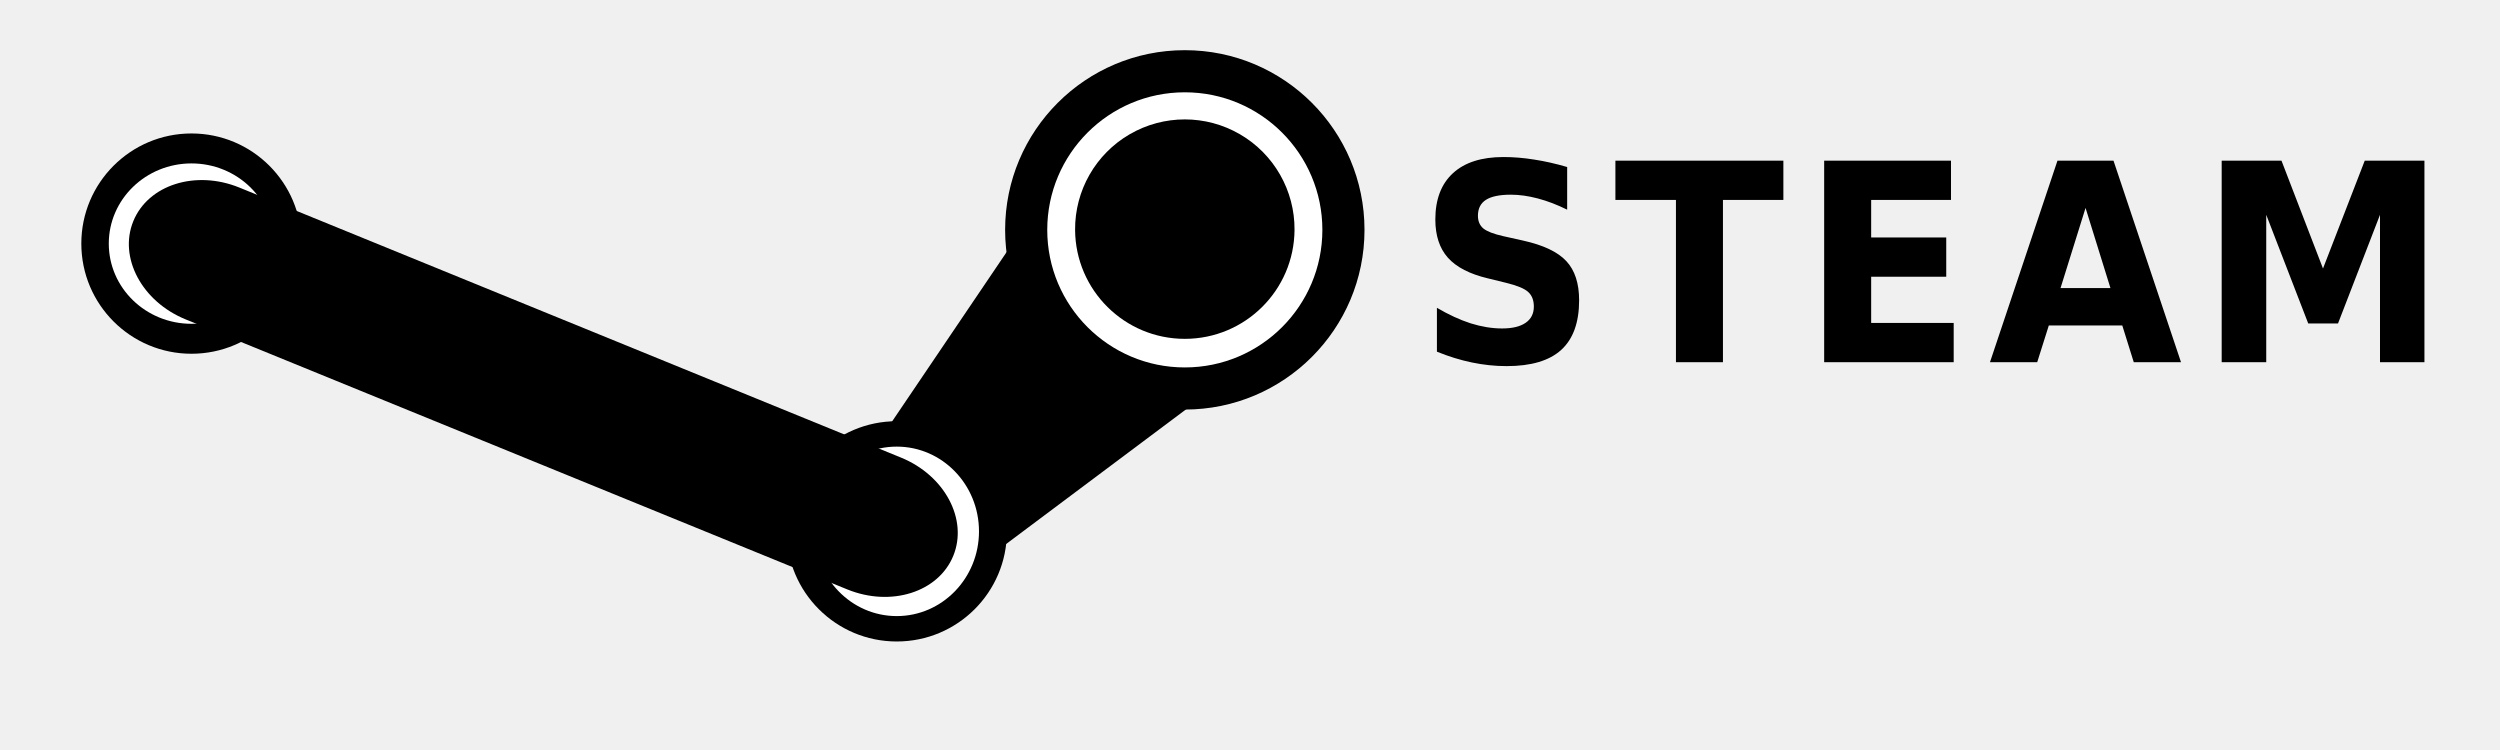
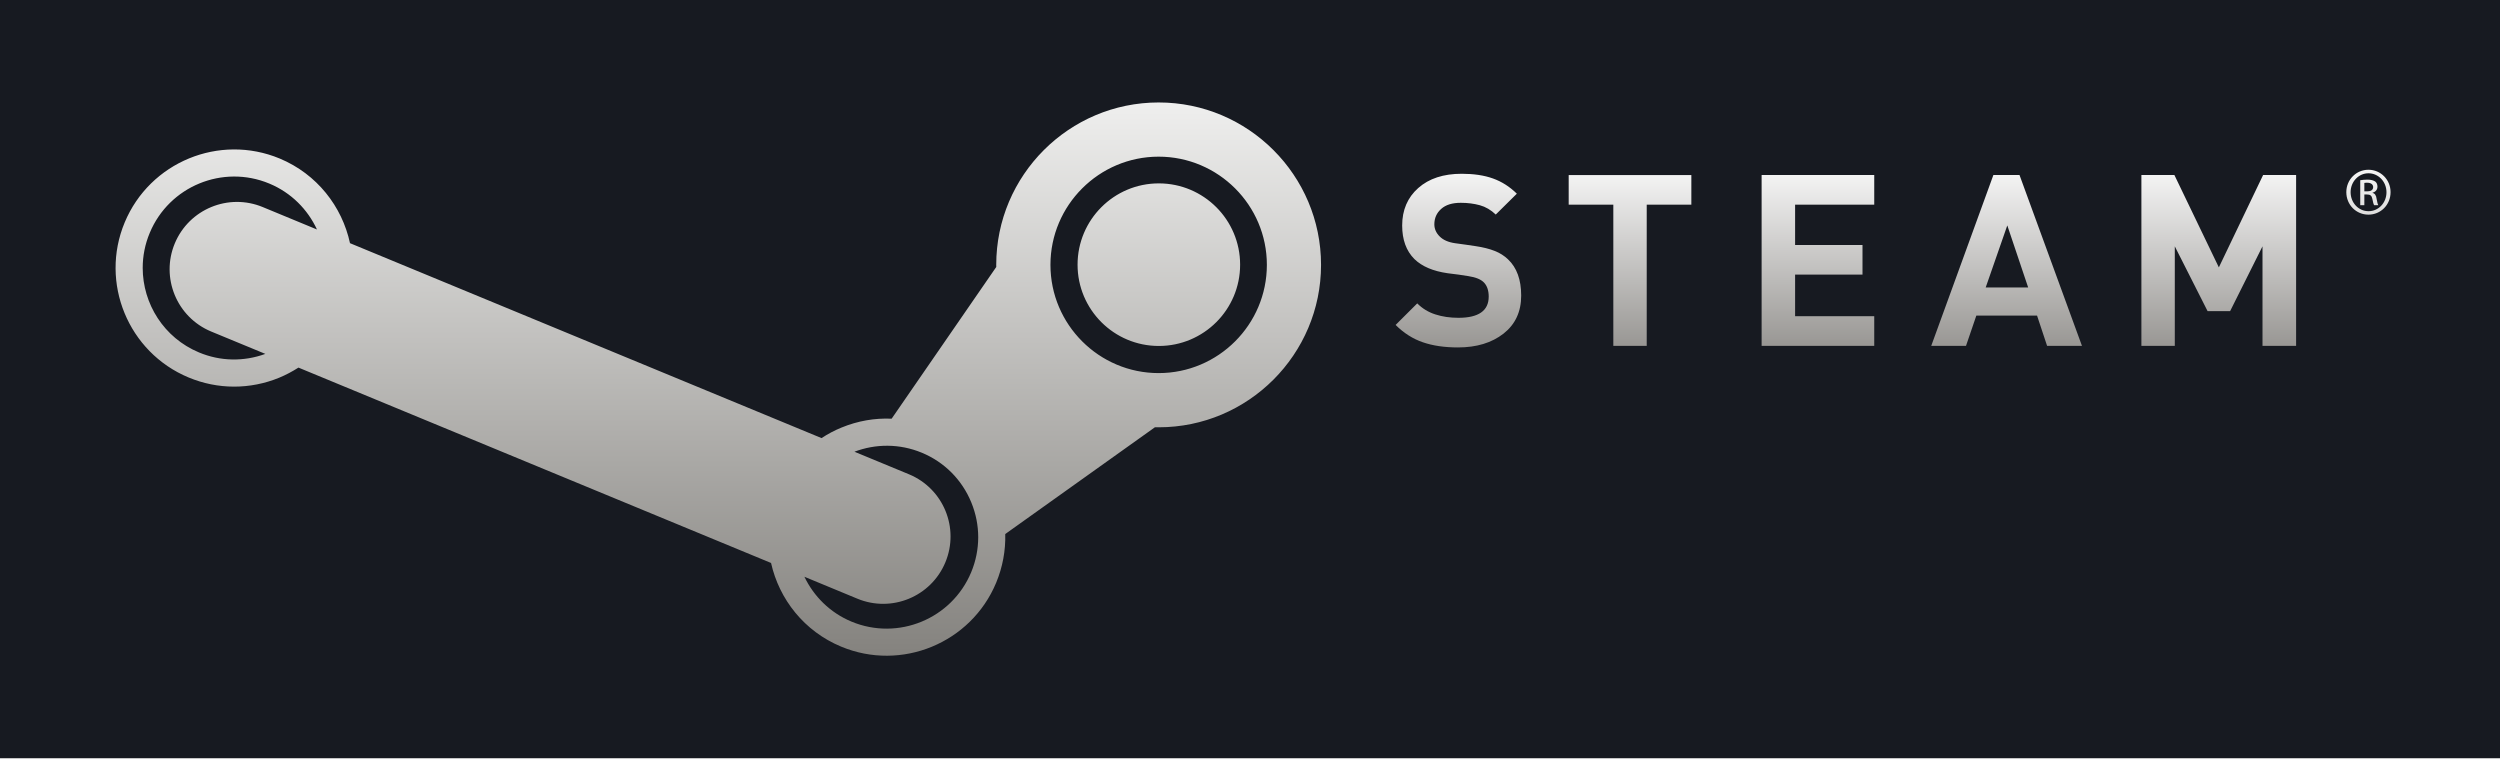
- <svg xmlns="http://www.w3.org/2000/svg" width="400" height="120" version="1.1" id="svg48546">
-   <defs id="defs48550" />
-   <path d="m163.3 37.019-23.008 34.023 18.847 17.378 39.897-29.861-35.736-21.54Z" style="fill:#000000;fill-opacity:1;fill-rule:evenodd;stroke:none" id="path48524" />
-   <g transform="matrix(.97293 0 0 .97293 3.418 1.244)" id="g48532">
-     <circle r="29.55" cy="36.524" cx="191.331" style="opacity:1;fill:#000000;fill-opacity:1;stroke:none;stroke-width:0.2;stroke-miterlimit:4;stroke-dasharray:none;stroke-opacity:1" id="circle48526" />
-     <path style="opacity:1;fill:#ffffff;fill-opacity:1;fill-rule:evenodd;stroke:none;stroke-width:7.533;stroke-linecap:round;stroke-linejoin:bevel;stroke-miterlimit:4;stroke-dasharray:none;stroke-dashoffset:0;stroke-opacity:1" d="M213.954 36.524a22.623 22.623 0 1 1-45.246 0 22.623 22.623 0 1 1 45.246 0z" id="path48528" />
-     <path style="fill:#000000;fill-opacity:1;fill-rule:evenodd;stroke:none" d="M209.375 36.536a18.044 18.044 0 0 1-36.087 0 18.044 18.044 0 1 1 36.087 0z" id="path48530" />
-   </g>
-   <path style="fill:#000000;fill-opacity:1;fill-rule:evenodd;stroke:none;stroke-width:5.538;stroke-linecap:round;stroke-linejoin:bevel;stroke-miterlimit:4;stroke-dasharray:none;stroke-dashoffset:0;stroke-opacity:1" d="M161.105 85.016a17.623 17.623 0 1 1-35.246 0 17.623 17.623 0 1 1 35.246 0z" id="path48534" />
-   <path style="fill:#ffffff;fill-opacity:1;fill-rule:evenodd;stroke:none;stroke-width:5.538;stroke-linecap:round;stroke-linejoin:bevel;stroke-miterlimit:4;stroke-dasharray:none;stroke-dashoffset:0;stroke-opacity:1" d="M156.64 85.016a13.157 13.557 0 0 1-26.316 0 13.157 13.557 0 1 1 26.315 0z" id="path48536" />
-   <path style="fill:#000000;fill-opacity:1;fill-rule:evenodd;stroke:none;stroke-width:5.538;stroke-linecap:round;stroke-linejoin:bevel;stroke-miterlimit:4;stroke-dasharray:none;stroke-dashoffset:0;stroke-opacity:1;color:#000;clip-rule:nonzero;display:inline;overflow:visible;visibility:visible;opacity:1;isolation:auto;mix-blend-mode:normal;color-interpolation:sRGB;color-interpolation-filters:linearRGB;solid-color:#000;solid-opacity:1;filter-blend-mode:normal;filter-gaussianBlur-deviation:0;color-rendering:auto;image-rendering:auto;shape-rendering:auto;text-rendering:auto;enable-background:accumulate" d="M48.259 38.977a17.623 17.623 0 1 1-35.247 0 17.623 17.623 0 1 1 35.247 0z" id="path48538" />
-   <path d="M43.866 38.977a13.23 12.83 0 1 1-26.461 0 13.23 12.83 0 1 1 26.46 0z" style="color:#000;clip-rule:nonzero;display:inline;overflow:visible;visibility:visible;opacity:1;isolation:auto;mix-blend-mode:normal;color-interpolation:sRGB;color-interpolation-filters:linearRGB;solid-color:#000;solid-opacity:1;fill:#ffffff;fill-opacity:1;fill-rule:evenodd;stroke:none;stroke-width:5.538;stroke-linecap:round;stroke-linejoin:bevel;stroke-miterlimit:4;stroke-dasharray:none;stroke-dashoffset:0;stroke-opacity:1;color-rendering:auto;image-rendering:auto;shape-rendering:auto;text-rendering:auto;enable-background:accumulate" id="path48540" />
-   <rect width="141.701" height="22.776" rx="13.681" x="33.12" y="13.314" transform="rotate(22.201)" style="fill:#000000;fill-opacity:1;fill-rule:evenodd;stroke:none" id="rect48542" />
-   <path d="M250.747 26.723v6.824q-2.403-1.187-4.688-1.792-2.285-.605-4.316-.605-2.696 0-3.985.82-1.289.822-1.289 2.55 0 1.295.86 2.03.879.712 3.164 1.23l3.203.713q4.863 1.08 6.914 3.283 2.05 2.203 2.05 6.263 0 5.335-2.87 7.948-2.852 2.592-8.73 2.592-2.774 0-5.567-.584-2.793-.583-5.586-1.727v-7.02q2.793 1.642 5.39 2.484 2.618.821 5.04.821 2.46 0 3.769-.907 1.309-.907 1.309-2.592 0-1.512-.899-2.332-.879-.82-3.535-1.469l-2.91-.713q-4.375-1.036-6.406-3.304-2.012-2.268-2.012-6.112 0-4.816 2.812-7.408 2.813-2.591 8.086-2.591 2.403 0 4.942.41 2.539.389 5.254 1.188zM258.465 25.708h26.875v6.284h-9.668v25.96h-7.52v-25.96h-9.687v-6.284zM291.867 25.708h20.293v6.284h-12.773v6.005h12.012v6.284h-12.012v7.387h13.203v6.284h-20.723V25.708zM339.567 52.078h-11.758l-1.856 5.874h-7.558l10.8-32.244h8.965l10.801 32.244h-7.559l-1.835-5.874zm-9.883-5.983h7.988l-3.984-12.828-4.004 12.828zM355.469 25.708h9.57l6.64 17.256 6.68-17.256h9.551v32.244h-7.11V34.368l-6.718 17.386h-4.766l-6.718-17.386v23.584h-7.13V25.708z" style="font-style:normal;font-variant:normal;font-weight:700;font-stretch:normal;font-size:medium;line-height:125%;font-family:sans-serif;-inkscape-font-specification:'sans-serif Bold';letter-spacing:2.797px;word-spacing:0;fill:#000000;fill-opacity:1;stroke:none;stroke-width:1px;stroke-linecap:butt;stroke-linejoin:miter;stroke-opacity:1" id="path48544" />
+ <svg xmlns="http://www.w3.org/2000/svg" version="1.1" viewBox="0 0 122 37">
+   <defs>
+     <linearGradient id="a" x2="50%" x1="50%" y2="100%">
+       <stop stop-color="#F6F6F6" offset="0" />
+       <stop stop-color="#989693" offset="1" />
+     </linearGradient>
+     <linearGradient id="b" x2="50%" x1="50%" y2="100%">
+       <stop stop-color="#EFEFEE" offset="0" />
+       <stop stop-color="#84827E" offset="1" />
+     </linearGradient>
+   </defs>
+   <path d="m5 0h117v37h-122v-37h5z" fill="#171A21" />
+   <path d="m73.372 16.281c-0.578 0.45-1.316 0.674-2.223 0.674-0.654 0-1.226-0.083-1.715-0.252-0.486-0.167-0.93-0.448-1.328-0.846l1.055-1.052c0.248 0.249 0.542 0.429 0.883 0.538 0.34 0.111 0.716 0.166 1.13 0.166 0.982 0 1.475-0.347 1.475-1.035 0-0.291-0.075-0.517-0.223-0.678-0.148-0.16-0.406-0.266-0.774-0.322l-0.469-0.072-0.539-0.068c-0.712-0.103-1.253-0.332-1.62-0.691-0.399-0.397-0.598-0.944-0.598-1.637 0-0.756 0.262-1.368 0.784-1.83 0.524-0.465 1.23-0.696 2.123-0.696 0.582 0 1.09 0.074 1.519 0.228 0.431 0.153 0.821 0.401 1.17 0.744l-1.029 1.018c-0.236-0.225-0.494-0.377-0.778-0.455-0.285-0.078-0.593-0.118-0.931-0.118-0.414 0-0.732 0.098-0.954 0.298-0.223 0.199-0.334 0.449-0.334 0.753 0 0.218 0.086 0.416 0.257 0.588 0.173 0.175 0.426 0.287 0.762 0.334l0.502 0.069 0.482 0.071c0.374 0.055 0.687 0.134 0.941 0.235 0.254 0.099 0.471 0.238 0.65 0.41 0.43 0.405 0.644 0.995 0.644 1.77 0 0.789-0.289 1.406-0.862 1.856zm6.988-6.292v6.89h-1.63v-6.89h-2.178v-1.447h5.986v1.447h-2.178zm5.607 6.889v-8.337h5.496v1.447h-3.862v1.967h3.289v1.447h-3.289v2.029h3.862v1.447h-5.496zm13.931 0l-0.49-1.477h-2.963l-0.504 1.477h-1.697l3.033-8.337h1.275l3.048 8.337h-1.702zm-1.942-5.878l-1.054 3.028h2.072l-1.018-3.028zm12.454 5.878v-4.857l-1.58 3.162h-1.1l-1.6-3.162v4.857h-1.63v-8.337h1.61l2.17 4.507 2.16-4.507h1.61v8.337h-1.64zm5.17-8.594c0.6 0 1.08 0.486 1.08 1.094 0 0.617-0.48 1.097-1.08 1.097s-1.08-0.48-1.08-1.097c0-0.608 0.48-1.094 1.08-1.094zm0 0.172c-0.48 0-0.87 0.411-0.87 0.922 0 0.52 0.39 0.928 0.87 0.928 0.49 0.005 0.88-0.408 0.88-0.923 0-0.516-0.39-0.927-0.88-0.927zm-0.2 1.559h-0.2v-1.22c0.1-0.014 0.2-0.029 0.35-0.029 0.18 0 0.3 0.039 0.38 0.092 0.07 0.054 0.11 0.136 0.11 0.253 0 0.161-0.11 0.256-0.24 0.296v0.009c0.11 0.019 0.18 0.117 0.2 0.296 0.03 0.19 0.06 0.264 0.08 0.303h-0.2c-0.03-0.039-0.06-0.151-0.09-0.311-0.03-0.156-0.1-0.213-0.26-0.213h-0.13v0.524zm0-0.677h0.14c0.16 0 0.29-0.057 0.29-0.208 0-0.107-0.08-0.213-0.29-0.213-0.07 0-0.11 0.004-0.14 0.01v0.411z" fill="url(#a)" />
+   <path d="m56.542 5c-4.371 0-7.926 3.555-7.926 7.925 0 0.035 0 0.07 0.002 0.103l-5.106 7.404c-0.827-0.036-1.657 0.108-2.444 0.432-0.347 0.141-0.672 0.315-0.977 0.515l-23.011-9.512c-0.387-1.791-1.612-3.372-3.428-4.13-2.945-1.226-6.339 0.172-7.567 3.118-1.227 2.944 0.172 6.338 3.117 7.565 1.426 0.594 2.998 0.597 4.428 0.01 0.329-0.136 0.639-0.304 0.935-0.491l23.062 9.534c0.398 1.774 1.618 3.332 3.418 4.081 2.945 1.229 6.34-0.171 7.566-3.113 0.318-0.768 0.467-1.575 0.445-2.38l7.306-5.212c0.06 0.002 0.12 0.003 0.18 0.003 4.371 0 7.925-3.557 7.925-7.927s-3.554-7.925-7.925-7.925m-46.831 12.199c-1.712-0.713-2.747-2.376-2.747-4.126 0-0.572 0.11-1.151 0.344-1.709 0.945-2.273 3.564-3.352 5.835-2.406 1.072 0.446 1.871 1.264 2.325 2.241l-2.641-1.092c-1.674-0.697-3.598 0.095-4.297 1.77-0.697 1.676 0.096 3.602 1.77 4.299l2.649 1.094c-1.055 0.385-2.197 0.365-3.238-0.071m37.681 10.731c-0.949 2.272-3.565 3.351-5.839 2.405-1.049-0.437-1.841-1.236-2.298-2.189l2.58 1.068c1.677 0.698 3.601-0.096 4.298-1.77 0.699-1.675-0.094-3.599-1.77-4.297l-2.667-1.103c1.029-0.39 2.199-0.404 3.292 0.05 1.102 0.458 1.957 1.319 2.41 2.421 0.454 1.102 0.452 2.317-0.006 3.415m9.15-9.723c-2.911 0-5.28-2.37-5.28-5.282 0-2.91 2.369-5.28 5.28-5.28s5.281 2.37 5.281 5.28c0 2.912-2.37 5.282-5.281 5.282m0.008-1.324c-2.189 0-3.965-1.775-3.965-3.966s1.776-3.968 3.965-3.968c2.191 0 3.968 1.777 3.968 3.968s-1.777 3.966-3.968 3.966" fill="url(#b)" />
</svg>
